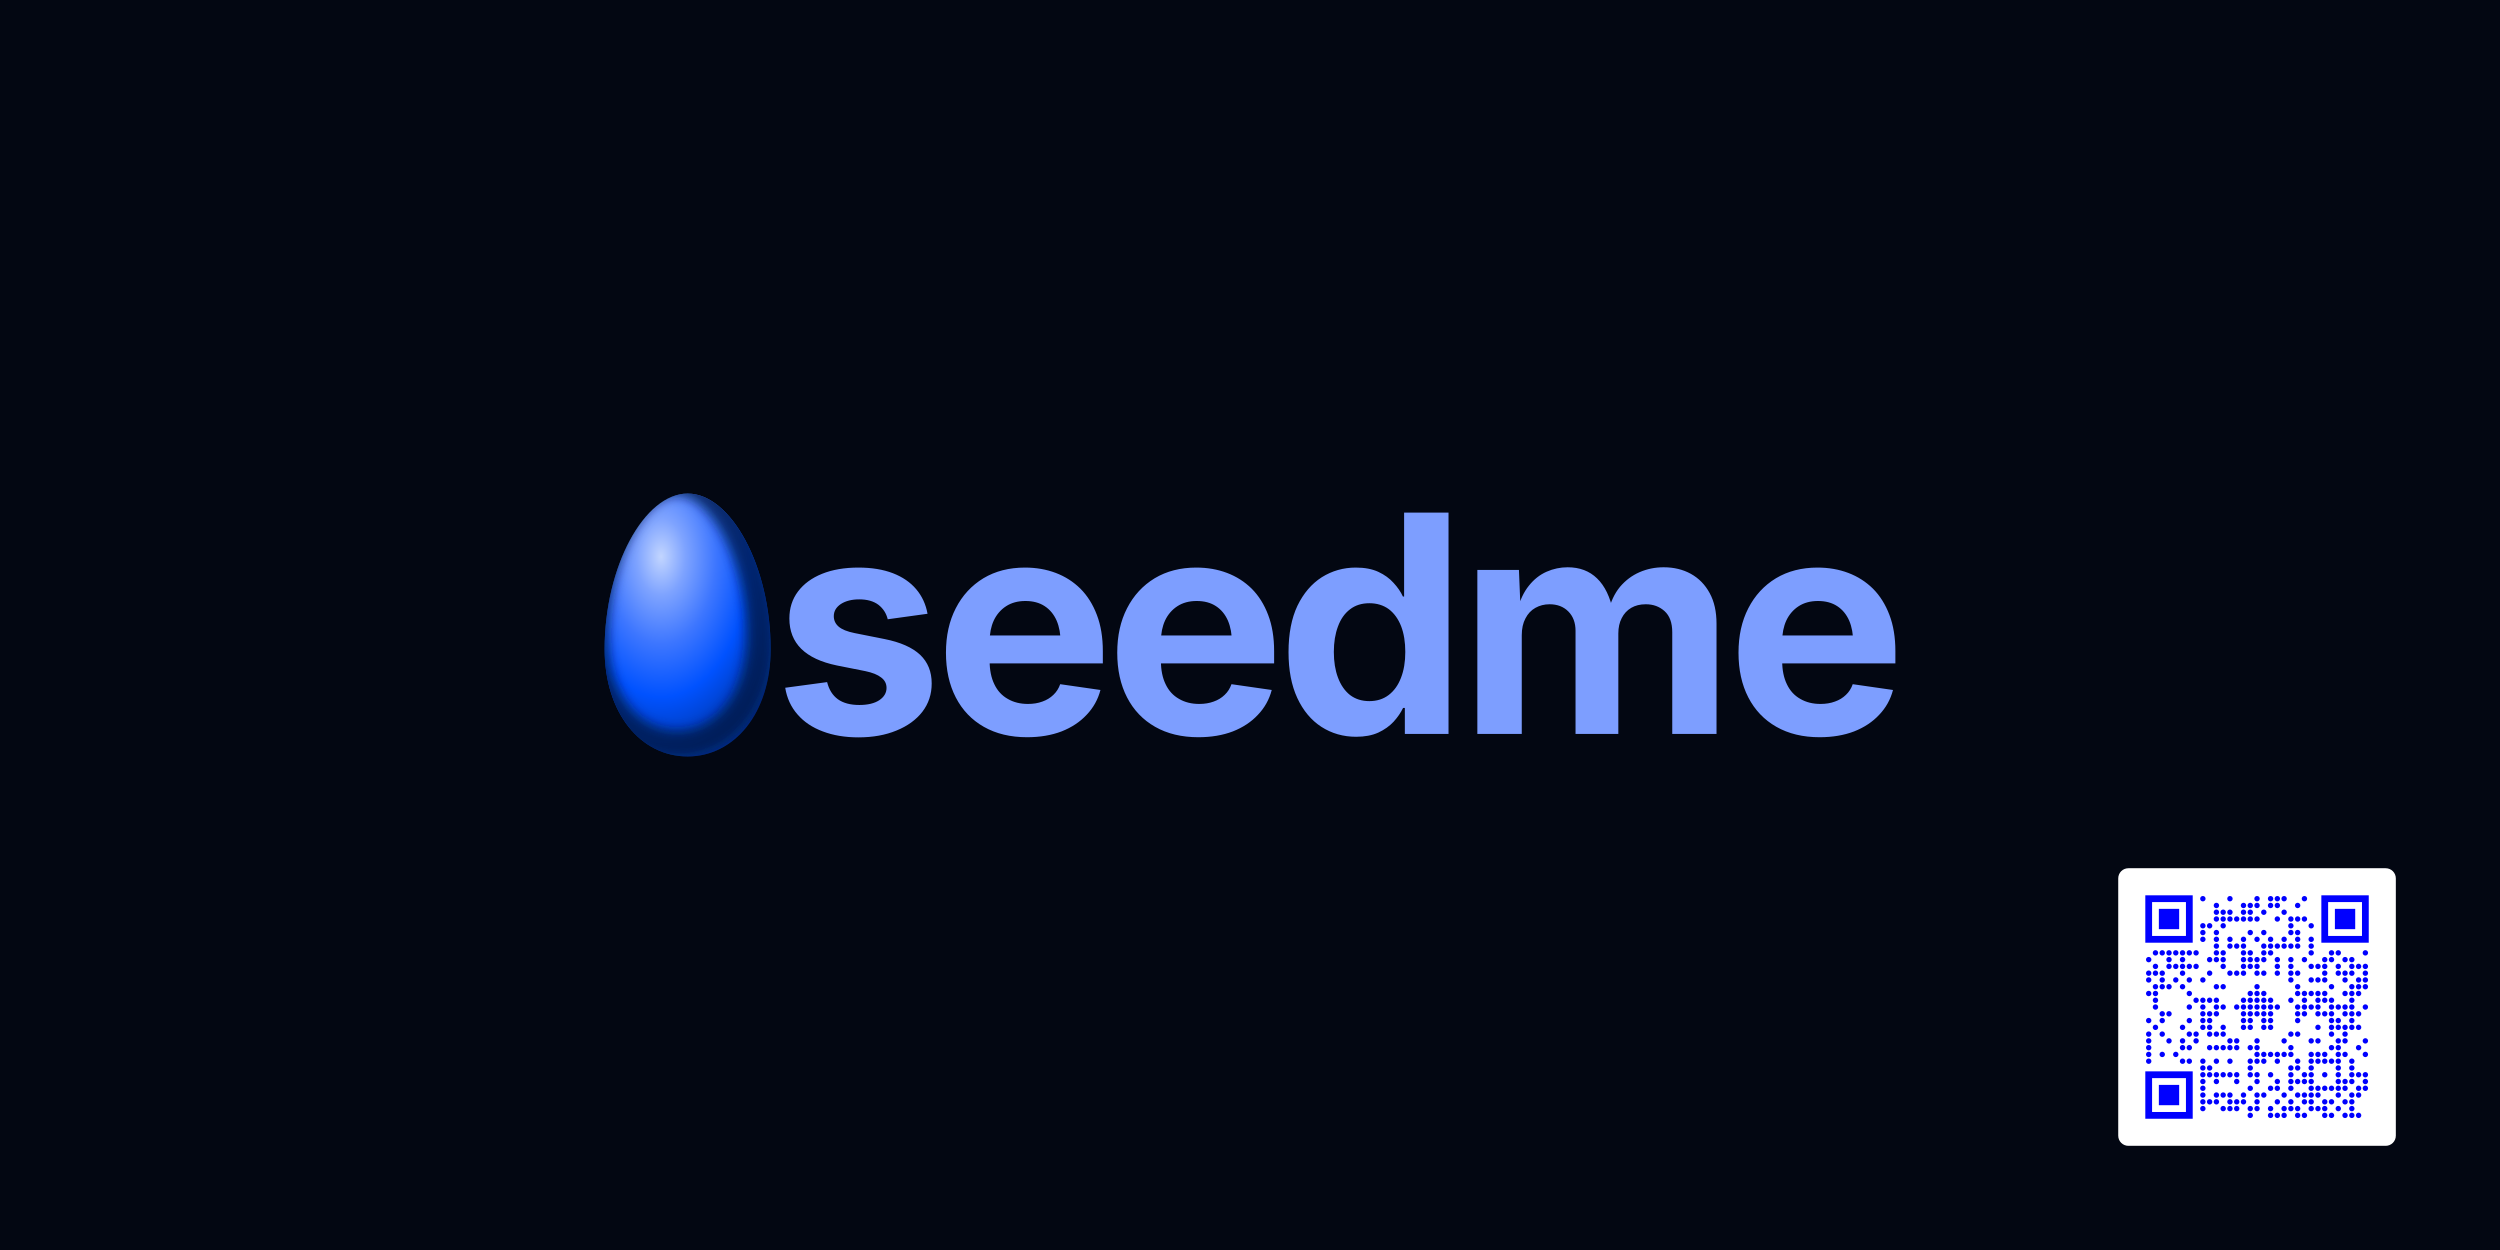
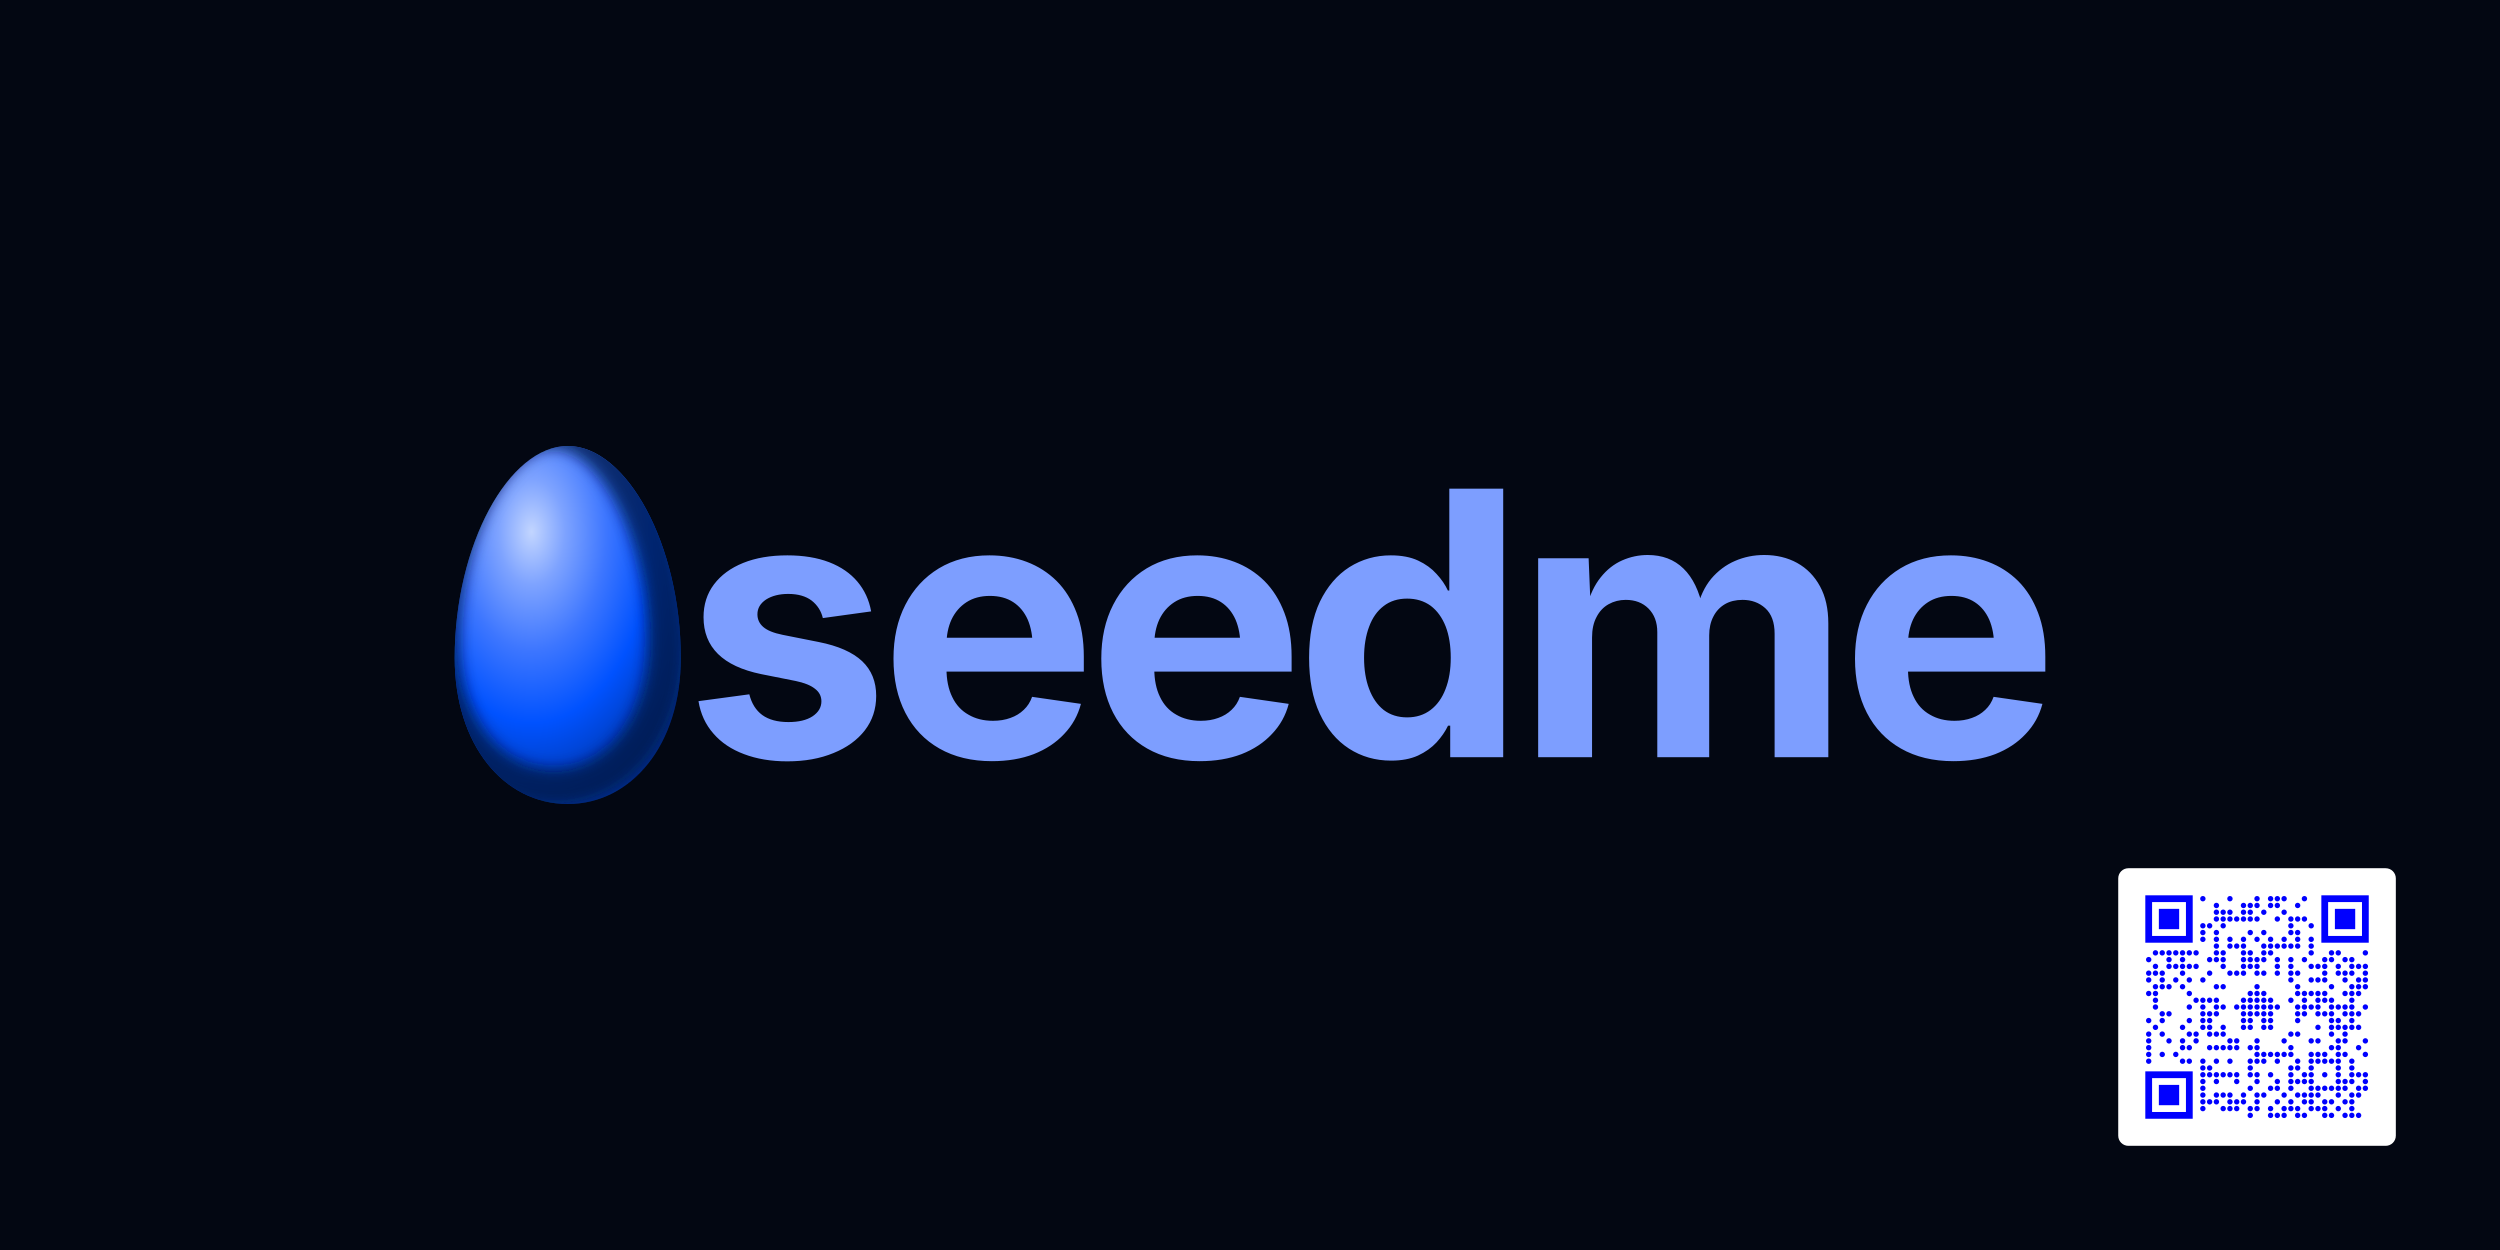
<svg xmlns="http://www.w3.org/2000/svg" viewBox="0 0 96 48" width="96in" height="48in">
  <rect x="0" y="0" width="96" height="48" fill="#030712" />
-   <svg x="20.939" y="18.534" width="10.932" height="10.932" viewBox="0 0 100 100">
+   <svg x="14.358" y="16.556" width="14.887" height="14.887" viewBox="0 0 100 100">
    <defs>
      <radialGradient id="seed-shell" cx="0.34" cy="0.24" r="0.92">
        <stop offset="0" stop-color="#c2d5ff" />
        <stop offset="0.16" stop-color="#7ea3ff" />
        <stop offset="0.36" stop-color="#3d76ff" />
        <stop offset="0.58" stop-color="#0052ff" />
        <stop offset="0.82" stop-color="#0037ad" />
        <stop offset="1" stop-color="#001e6b" />
      </radialGradient>
      <filter id="seed-blur" x="-40%" y="-40%" width="180%" height="180%">
        <feGaussianBlur stdDeviation="3" />
      </filter>
      <clipPath id="seed-clip">
        <path d="M50 3 C75 3 98 45 98 93 C98 130 77 155 50 155 C23 155 2 130 2 93 C2 45 25 3 50 3 Z" transform="translate(50 50) scale(0.6076) translate(-50 -79)" />
      </clipPath>
    </defs>
    <path d="M50 3 C75 3 98 45 98 93 C98 130 77 155 50 155 C23 155 2 130 2 93 C2 45 25 3 50 3 Z" fill="url(#seed-shell)" transform="translate(50 50) scale(0.6076) translate(-50 -79)" />
    <g clip-path="url(#seed-clip)">
      <path d="M50 3 C75 3 98 45 98 93 C98 130 77 155 50 155 C23 155 2 130 2 93 C2 45 25 3 50 3 Z" transform="translate(50 50) scale(0.6076) translate(-50 -79) translate(-6 -7)" fill="none" stroke="#00123f" stroke-width="16" opacity="0.75" filter="url(#seed-blur)" />
    </g>
  </svg>
-   <svg x="30.152" y="19.684" width="42.631" height="8.631" viewBox="0 0 7473 1513">
+   <svg x="26.822" y="18.765" width="51.718" height="10.471" viewBox="0 0 7473 1513">
    <path d="m493 1513q-135 0-240-40q-105-39-170-114q-66-75-83-180l282-38q19 76 72 115q54 39 145 39q85 0 134-32q49-33 49-83q0-43-36-70q-35-28-107-43l-191-38q-160-33-240-112q-80-79-80-204q0-105 58-182q58-77 162-119q104-42 245-42q133 0 232 38q98 38 157 108q59 70 76 165l-268 37q-14-59-62-97q-49-37-130-37q-74 0-123 31q-48 32-48 82q0 42 32 70q33 29 108 44l201 40q161 32 240 106q78 74 78 193q0 109-63 191q-63 81-174 126q-111 46-256 46zm1135-1q-168 0-291-70q-123-70-189-198q-66-128-66-301q0-171 66-299q66-129 186-202q120-72 280-72q112 0 207 36q95 36 166 106q71 71 111 177q40 105 40 243v83h-937v-188h791l-138 49q0-86-27-149q-28-63-80-97q-53-35-130-35q-76 0-130 35q-54 35-83 96q-28 61-28 140v132q0 93 32 158q31 65 90 98q58 34 136 34q54 0 97-16q43-15 74-45q31-29 46-72l271 39q-25 96-93 167q-67 72-169 112q-102 39-232 39zm1153 0q-168 0-291-70q-123-70-189-198q-66-128-66-301q0-171 66-299q66-129 186-202q120-72 280-72q112 0 207 36q95 36 166 106q71 71 111 177q40 105 40 243v83h-937v-188h791l-138 49q0-86-27-149q-28-63-80-97q-53-35-130-35q-76 0-130 35q-54 35-83 96q-28 61-28 140v132q0 93 32 158q31 65 90 98q58 34 136 34q54 0 97-16q43-15 74-45q31-29 46-72l271 39q-25 96-93 167q-67 72-169 112q-102 39-232 39zm1062-3q-130 0-234-67q-103-67-162-194q-59-127-59-309q0-185 60-312q61-126 164-192q104-65 229-65q90 0 152 29q62 29 102 74q41 44 63 92h8v-565h299v1490h-294v-175h-12q-23 48-64 93q-41 44-103 73q-62 28-149 28zm89-240q76 0 130-41q55-42 83-116q29-74 29-174q0-100-28-173q-29-74-83-115q-55-40-131-40q-77 0-130 41q-54 41-81 115q-28 74-28 172q0 99 28 173q28 75 81 117q54 41 130 41zm727 221v-1104h280l11 269h-21q26-100 77-163q51-64 119-94q68-30 142-30q121 0 198 75q78 75 109 226h-34q24-102 79-169q56-66 132-99q76-33 162-33q103 0 183 44q81 45 127 130q46 84 46 206v742h-298v-685q0-95-52-142q-51-46-126-46q-57 0-98 24q-42 25-64 69q-23 44-23 104v676h-288v-694q0-82-49-131q-48-48-126-48q-52 0-95 24q-43 24-67 71q-25 46-25 114v664zm2304 22q-168 0-291-70q-123-70-189-198q-66-128-66-301q0-171 66-299q66-129 186-202q120-72 280-72q112 0 207 36q95 36 166 106q71 71 111 177q40 105 40 243v83h-937v-188h791l-138 49q0-86-27-149q-28-63-80-97q-53-35-130-35q-76 0-130 35q-54 35-83 96q-28 61-28 140v132q0 93 32 158q31 65 90 98q58 34 136 34q54 0 97-16q43-15 74-45q31-29 46-72l271 39q-25 96-93 167q-67 72-169 112q-102 39-232 39z" fill="#7d9eff" />
  </svg>
  <svg x="81.34" y="33.34" width="10.66" height="10.66" viewBox="0 0 410 410">
    <rect width="410" height="410" rx="15" fill="#FFFFFF" />
    <g fill="#0000FF">
      <rect x="40" y="40" width="70" height="70" />
      <rect x="50" y="50" width="50" height="50" fill="#FFFFFF" />
      <rect x="60" y="60" width="30" height="30" />
      <rect x="300" y="40" width="70" height="70" />
      <rect x="310" y="50" width="50" height="50" fill="#FFFFFF" />
      <rect x="320" y="60" width="30" height="30" />
      <rect x="40" y="300" width="70" height="70" />
      <rect x="50" y="310" width="50" height="50" fill="#FFFFFF" />
      <rect x="60" y="320" width="30" height="30" />
      <circle cx="125" cy="45" r="4" />
      <circle cx="165" cy="45" r="4" />
      <circle cx="205" cy="45" r="4" />
      <circle cx="225" cy="45" r="4" />
      <circle cx="235" cy="45" r="4" />
      <circle cx="245" cy="45" r="4" />
      <circle cx="275" cy="45" r="4" />
      <circle cx="145" cy="55" r="4" />
      <circle cx="185" cy="55" r="4" />
      <circle cx="195" cy="55" r="4" />
      <circle cx="205" cy="55" r="4" />
      <circle cx="225" cy="55" r="4" />
      <circle cx="235" cy="55" r="4" />
      <circle cx="265" cy="55" r="4" />
      <circle cx="145" cy="65" r="4" />
      <circle cx="155" cy="65" r="4" />
      <circle cx="165" cy="65" r="4" />
      <circle cx="185" cy="65" r="4" />
      <circle cx="195" cy="65" r="4" />
      <circle cx="215" cy="65" r="4" />
      <circle cx="245" cy="65" r="4" />
      <circle cx="145" cy="75" r="4" />
      <circle cx="155" cy="75" r="4" />
      <circle cx="165" cy="75" r="4" />
      <circle cx="175" cy="75" r="4" />
      <circle cx="185" cy="75" r="4" />
      <circle cx="195" cy="75" r="4" />
      <circle cx="205" cy="75" r="4" />
      <circle cx="235" cy="75" r="4" />
      <circle cx="255" cy="75" r="4" />
      <circle cx="265" cy="75" r="4" />
      <circle cx="275" cy="75" r="4" />
      <circle cx="125" cy="85" r="4" />
      <circle cx="135" cy="85" r="4" />
      <circle cx="155" cy="85" r="4" />
      <circle cx="255" cy="85" r="4" />
      <circle cx="285" cy="85" r="4" />
      <circle cx="125" cy="95" r="4" />
      <circle cx="145" cy="95" r="4" />
      <circle cx="195" cy="95" r="4" />
      <circle cx="215" cy="95" r="4" />
      <circle cx="255" cy="95" r="4" />
      <circle cx="265" cy="95" r="4" />
      <circle cx="125" cy="105" r="4" />
      <circle cx="145" cy="105" r="4" />
      <circle cx="165" cy="105" r="4" />
      <circle cx="185" cy="105" r="4" />
      <circle cx="205" cy="105" r="4" />
      <circle cx="225" cy="105" r="4" />
      <circle cx="245" cy="105" r="4" />
      <circle cx="265" cy="105" r="4" />
      <circle cx="285" cy="105" r="4" />
      <circle cx="145" cy="115" r="4" />
      <circle cx="165" cy="115" r="4" />
      <circle cx="175" cy="115" r="4" />
      <circle cx="185" cy="115" r="4" />
      <circle cx="215" cy="115" r="4" />
      <circle cx="225" cy="115" r="4" />
      <circle cx="235" cy="115" r="4" />
      <circle cx="245" cy="115" r="4" />
      <circle cx="255" cy="115" r="4" />
      <circle cx="265" cy="115" r="4" />
      <circle cx="285" cy="115" r="4" />
      <circle cx="55" cy="125" r="4" />
      <circle cx="65" cy="125" r="4" />
      <circle cx="75" cy="125" r="4" />
      <circle cx="85" cy="125" r="4" />
      <circle cx="95" cy="125" r="4" />
      <circle cx="105" cy="125" r="4" />
      <circle cx="115" cy="125" r="4" />
      <circle cx="145" cy="125" r="4" />
      <circle cx="155" cy="125" r="4" />
      <circle cx="185" cy="125" r="4" />
      <circle cx="195" cy="125" r="4" />
      <circle cx="215" cy="125" r="4" />
      <circle cx="225" cy="125" r="4" />
      <circle cx="285" cy="125" r="4" />
      <circle cx="315" cy="125" r="4" />
      <circle cx="325" cy="125" r="4" />
      <circle cx="365" cy="125" r="4" />
      <circle cx="45" cy="135" r="4" />
      <circle cx="75" cy="135" r="4" />
      <circle cx="95" cy="135" r="4" />
      <circle cx="135" cy="135" r="4" />
      <circle cx="145" cy="135" r="4" />
      <circle cx="155" cy="135" r="4" />
      <circle cx="185" cy="135" r="4" />
      <circle cx="195" cy="135" r="4" />
      <circle cx="205" cy="135" r="4" />
      <circle cx="215" cy="135" r="4" />
      <circle cx="235" cy="135" r="4" />
      <circle cx="255" cy="135" r="4" />
      <circle cx="275" cy="135" r="4" />
      <circle cx="305" cy="135" r="4" />
      <circle cx="315" cy="135" r="4" />
      <circle cx="335" cy="135" r="4" />
      <circle cx="345" cy="135" r="4" />
      <circle cx="55" cy="145" r="4" />
      <circle cx="75" cy="145" r="4" />
      <circle cx="85" cy="145" r="4" />
      <circle cx="95" cy="145" r="4" />
      <circle cx="105" cy="145" r="4" />
      <circle cx="115" cy="145" r="4" />
      <circle cx="155" cy="145" r="4" />
      <circle cx="185" cy="145" r="4" />
      <circle cx="195" cy="145" r="4" />
      <circle cx="205" cy="145" r="4" />
      <circle cx="235" cy="145" r="4" />
      <circle cx="255" cy="145" r="4" />
      <circle cx="285" cy="145" r="4" />
      <circle cx="295" cy="145" r="4" />
      <circle cx="305" cy="145" r="4" />
      <circle cx="325" cy="145" r="4" />
      <circle cx="345" cy="145" r="4" />
      <circle cx="355" cy="145" r="4" />
      <circle cx="365" cy="145" r="4" />
      <circle cx="45" cy="155" r="4" />
      <circle cx="55" cy="155" r="4" />
      <circle cx="65" cy="155" r="4" />
      <circle cx="95" cy="155" r="4" />
      <circle cx="135" cy="155" r="4" />
      <circle cx="165" cy="155" r="4" />
      <circle cx="175" cy="155" r="4" />
      <circle cx="185" cy="155" r="4" />
      <circle cx="205" cy="155" r="4" />
      <circle cx="215" cy="155" r="4" />
      <circle cx="235" cy="155" r="4" />
      <circle cx="255" cy="155" r="4" />
      <circle cx="265" cy="155" r="4" />
      <circle cx="305" cy="155" r="4" />
      <circle cx="325" cy="155" r="4" />
      <circle cx="335" cy="155" r="4" />
      <circle cx="345" cy="155" r="4" />
      <circle cx="365" cy="155" r="4" />
      <circle cx="45" cy="165" r="4" />
      <circle cx="65" cy="165" r="4" />
      <circle cx="85" cy="165" r="4" />
      <circle cx="105" cy="165" r="4" />
      <circle cx="125" cy="165" r="4" />
      <circle cx="255" cy="165" r="4" />
      <circle cx="285" cy="165" r="4" />
      <circle cx="295" cy="165" r="4" />
      <circle cx="305" cy="165" r="4" />
      <circle cx="335" cy="165" r="4" />
      <circle cx="355" cy="165" r="4" />
      <circle cx="365" cy="165" r="4" />
      <circle cx="55" cy="175" r="4" />
      <circle cx="65" cy="175" r="4" />
      <circle cx="75" cy="175" r="4" />
      <circle cx="95" cy="175" r="4" />
      <circle cx="145" cy="175" r="4" />
      <circle cx="155" cy="175" r="4" />
      <circle cx="205" cy="175" r="4" />
      <circle cx="265" cy="175" r="4" />
      <circle cx="315" cy="175" r="4" />
      <circle cx="345" cy="175" r="4" />
      <circle cx="355" cy="175" r="4" />
      <circle cx="365" cy="175" r="4" />
      <circle cx="45" cy="185" r="4" />
      <circle cx="55" cy="185" r="4" />
      <circle cx="105" cy="185" r="4" />
      <circle cx="195" cy="185" r="4" />
      <circle cx="205" cy="185" r="4" />
      <circle cx="215" cy="185" r="4" />
      <circle cx="265" cy="185" r="4" />
      <circle cx="275" cy="185" r="4" />
      <circle cx="285" cy="185" r="4" />
      <circle cx="295" cy="185" r="4" />
      <circle cx="305" cy="185" r="4" />
      <circle cx="335" cy="185" r="4" />
      <circle cx="345" cy="185" r="4" />
      <circle cx="355" cy="185" r="4" />
      <circle cx="55" cy="195" r="4" />
      <circle cx="115" cy="195" r="4" />
      <circle cx="125" cy="195" r="4" />
      <circle cx="135" cy="195" r="4" />
      <circle cx="145" cy="195" r="4" />
      <circle cx="185" cy="195" r="4" />
      <circle cx="195" cy="195" r="4" />
      <circle cx="205" cy="195" r="4" />
      <circle cx="215" cy="195" r="4" />
      <circle cx="225" cy="195" r="4" />
      <circle cx="255" cy="195" r="4" />
      <circle cx="275" cy="195" r="4" />
      <circle cx="295" cy="195" r="4" />
      <circle cx="305" cy="195" r="4" />
      <circle cx="315" cy="195" r="4" />
      <circle cx="345" cy="195" r="4" />
      <circle cx="55" cy="205" r="4" />
      <circle cx="105" cy="205" r="4" />
      <circle cx="125" cy="205" r="4" />
      <circle cx="145" cy="205" r="4" />
      <circle cx="155" cy="205" r="4" />
      <circle cx="175" cy="205" r="4" />
      <circle cx="185" cy="205" r="4" />
      <circle cx="195" cy="205" r="4" />
      <circle cx="205" cy="205" r="4" />
      <circle cx="215" cy="205" r="4" />
      <circle cx="225" cy="205" r="4" />
      <circle cx="235" cy="205" r="4" />
      <circle cx="265" cy="205" r="4" />
      <circle cx="275" cy="205" r="4" />
      <circle cx="285" cy="205" r="4" />
      <circle cx="295" cy="205" r="4" />
      <circle cx="315" cy="205" r="4" />
      <circle cx="325" cy="205" r="4" />
      <circle cx="335" cy="205" r="4" />
      <circle cx="345" cy="205" r="4" />
      <circle cx="365" cy="205" r="4" />
      <circle cx="65" cy="215" r="4" />
      <circle cx="75" cy="215" r="4" />
      <circle cx="125" cy="215" r="4" />
      <circle cx="135" cy="215" r="4" />
      <circle cx="145" cy="215" r="4" />
      <circle cx="185" cy="215" r="4" />
      <circle cx="195" cy="215" r="4" />
      <circle cx="205" cy="215" r="4" />
      <circle cx="215" cy="215" r="4" />
      <circle cx="225" cy="215" r="4" />
      <circle cx="265" cy="215" r="4" />
      <circle cx="275" cy="215" r="4" />
      <circle cx="295" cy="215" r="4" />
      <circle cx="305" cy="215" r="4" />
      <circle cx="315" cy="215" r="4" />
      <circle cx="335" cy="215" r="4" />
      <circle cx="345" cy="215" r="4" />
      <circle cx="355" cy="215" r="4" />
      <circle cx="45" cy="225" r="4" />
      <circle cx="65" cy="225" r="4" />
      <circle cx="105" cy="225" r="4" />
      <circle cx="125" cy="225" r="4" />
      <circle cx="135" cy="225" r="4" />
      <circle cx="185" cy="225" r="4" />
      <circle cx="195" cy="225" r="4" />
      <circle cx="215" cy="225" r="4" />
      <circle cx="225" cy="225" r="4" />
      <circle cx="265" cy="225" r="4" />
      <circle cx="315" cy="225" r="4" />
      <circle cx="325" cy="225" r="4" />
      <circle cx="345" cy="225" r="4" />
      <circle cx="55" cy="235" r="4" />
      <circle cx="95" cy="235" r="4" />
      <circle cx="125" cy="235" r="4" />
      <circle cx="135" cy="235" r="4" />
      <circle cx="155" cy="235" r="4" />
      <circle cx="185" cy="235" r="4" />
      <circle cx="195" cy="235" r="4" />
      <circle cx="215" cy="235" r="4" />
      <circle cx="225" cy="235" r="4" />
      <circle cx="295" cy="235" r="4" />
      <circle cx="315" cy="235" r="4" />
      <circle cx="325" cy="235" r="4" />
      <circle cx="335" cy="235" r="4" />
      <circle cx="345" cy="235" r="4" />
      <circle cx="355" cy="235" r="4" />
      <circle cx="45" cy="245" r="4" />
      <circle cx="65" cy="245" r="4" />
      <circle cx="105" cy="245" r="4" />
      <circle cx="115" cy="245" r="4" />
      <circle cx="135" cy="245" r="4" />
      <circle cx="145" cy="245" r="4" />
      <circle cx="155" cy="245" r="4" />
      <circle cx="255" cy="245" r="4" />
      <circle cx="265" cy="245" r="4" />
      <circle cx="315" cy="245" r="4" />
      <circle cx="335" cy="245" r="4" />
      <circle cx="45" cy="255" r="4" />
      <circle cx="75" cy="255" r="4" />
      <circle cx="95" cy="255" r="4" />
      <circle cx="115" cy="255" r="4" />
      <circle cx="165" cy="255" r="4" />
      <circle cx="175" cy="255" r="4" />
      <circle cx="205" cy="255" r="4" />
      <circle cx="245" cy="255" r="4" />
      <circle cx="285" cy="255" r="4" />
      <circle cx="295" cy="255" r="4" />
      <circle cx="325" cy="255" r="4" />
      <circle cx="335" cy="255" r="4" />
      <circle cx="365" cy="255" r="4" />
      <circle cx="45" cy="265" r="4" />
      <circle cx="95" cy="265" r="4" />
      <circle cx="105" cy="265" r="4" />
      <circle cx="135" cy="265" r="4" />
      <circle cx="145" cy="265" r="4" />
      <circle cx="155" cy="265" r="4" />
      <circle cx="165" cy="265" r="4" />
      <circle cx="175" cy="265" r="4" />
      <circle cx="195" cy="265" r="4" />
      <circle cx="205" cy="265" r="4" />
      <circle cx="255" cy="265" r="4" />
      <circle cx="315" cy="265" r="4" />
      <circle cx="325" cy="265" r="4" />
      <circle cx="355" cy="265" r="4" />
      <circle cx="45" cy="275" r="4" />
      <circle cx="65" cy="275" r="4" />
      <circle cx="85" cy="275" r="4" />
      <circle cx="205" cy="275" r="4" />
      <circle cx="215" cy="275" r="4" />
      <circle cx="225" cy="275" r="4" />
      <circle cx="235" cy="275" r="4" />
      <circle cx="245" cy="275" r="4" />
      <circle cx="255" cy="275" r="4" />
      <circle cx="285" cy="275" r="4" />
      <circle cx="295" cy="275" r="4" />
      <circle cx="305" cy="275" r="4" />
      <circle cx="325" cy="275" r="4" />
      <circle cx="335" cy="275" r="4" />
      <circle cx="365" cy="275" r="4" />
      <circle cx="45" cy="285" r="4" />
      <circle cx="95" cy="285" r="4" />
      <circle cx="105" cy="285" r="4" />
      <circle cx="125" cy="285" r="4" />
      <circle cx="145" cy="285" r="4" />
      <circle cx="165" cy="285" r="4" />
      <circle cx="195" cy="285" r="4" />
      <circle cx="205" cy="285" r="4" />
      <circle cx="215" cy="285" r="4" />
      <circle cx="235" cy="285" r="4" />
      <circle cx="265" cy="285" r="4" />
      <circle cx="285" cy="285" r="4" />
      <circle cx="295" cy="285" r="4" />
      <circle cx="305" cy="285" r="4" />
      <circle cx="315" cy="285" r="4" />
      <circle cx="325" cy="285" r="4" />
      <circle cx="345" cy="285" r="4" />
      <circle cx="125" cy="295" r="4" />
      <circle cx="135" cy="295" r="4" />
      <circle cx="195" cy="295" r="4" />
      <circle cx="255" cy="295" r="4" />
      <circle cx="265" cy="295" r="4" />
      <circle cx="285" cy="295" r="4" />
      <circle cx="325" cy="295" r="4" />
      <circle cx="345" cy="295" r="4" />
      <circle cx="125" cy="305" r="4" />
      <circle cx="135" cy="305" r="4" />
      <circle cx="145" cy="305" r="4" />
      <circle cx="155" cy="305" r="4" />
      <circle cx="165" cy="305" r="4" />
      <circle cx="175" cy="305" r="4" />
      <circle cx="195" cy="305" r="4" />
      <circle cx="205" cy="305" r="4" />
      <circle cx="225" cy="305" r="4" />
      <circle cx="255" cy="305" r="4" />
      <circle cx="275" cy="305" r="4" />
      <circle cx="285" cy="305" r="4" />
      <circle cx="305" cy="305" r="4" />
      <circle cx="325" cy="305" r="4" />
      <circle cx="345" cy="305" r="4" />
      <circle cx="355" cy="305" r="4" />
      <circle cx="365" cy="305" r="4" />
      <circle cx="125" cy="315" r="4" />
      <circle cx="145" cy="315" r="4" />
      <circle cx="175" cy="315" r="4" />
      <circle cx="205" cy="315" r="4" />
      <circle cx="235" cy="315" r="4" />
      <circle cx="255" cy="315" r="4" />
      <circle cx="265" cy="315" r="4" />
      <circle cx="275" cy="315" r="4" />
      <circle cx="285" cy="315" r="4" />
      <circle cx="325" cy="315" r="4" />
      <circle cx="335" cy="315" r="4" />
      <circle cx="345" cy="315" r="4" />
      <circle cx="365" cy="315" r="4" />
      <circle cx="125" cy="325" r="4" />
      <circle cx="195" cy="325" r="4" />
      <circle cx="225" cy="325" r="4" />
      <circle cx="235" cy="325" r="4" />
      <circle cx="255" cy="325" r="4" />
      <circle cx="285" cy="325" r="4" />
      <circle cx="295" cy="325" r="4" />
      <circle cx="305" cy="325" r="4" />
      <circle cx="315" cy="325" r="4" />
      <circle cx="325" cy="325" r="4" />
      <circle cx="335" cy="325" r="4" />
      <circle cx="355" cy="325" r="4" />
      <circle cx="365" cy="325" r="4" />
      <circle cx="125" cy="335" r="4" />
      <circle cx="145" cy="335" r="4" />
      <circle cx="155" cy="335" r="4" />
      <circle cx="165" cy="335" r="4" />
      <circle cx="185" cy="335" r="4" />
      <circle cx="205" cy="335" r="4" />
      <circle cx="215" cy="335" r="4" />
      <circle cx="245" cy="335" r="4" />
      <circle cx="265" cy="335" r="4" />
      <circle cx="275" cy="335" r="4" />
      <circle cx="285" cy="335" r="4" />
      <circle cx="295" cy="335" r="4" />
      <circle cx="325" cy="335" r="4" />
      <circle cx="345" cy="335" r="4" />
      <circle cx="355" cy="335" r="4" />
      <circle cx="125" cy="345" r="4" />
      <circle cx="135" cy="345" r="4" />
      <circle cx="145" cy="345" r="4" />
      <circle cx="165" cy="345" r="4" />
      <circle cx="175" cy="345" r="4" />
      <circle cx="185" cy="345" r="4" />
      <circle cx="205" cy="345" r="4" />
      <circle cx="235" cy="345" r="4" />
      <circle cx="255" cy="345" r="4" />
      <circle cx="275" cy="345" r="4" />
      <circle cx="285" cy="345" r="4" />
      <circle cx="305" cy="345" r="4" />
      <circle cx="315" cy="345" r="4" />
      <circle cx="335" cy="345" r="4" />
      <circle cx="345" cy="345" r="4" />
      <circle cx="125" cy="355" r="4" />
      <circle cx="155" cy="355" r="4" />
      <circle cx="165" cy="355" r="4" />
      <circle cx="175" cy="355" r="4" />
      <circle cx="195" cy="355" r="4" />
      <circle cx="205" cy="355" r="4" />
      <circle cx="225" cy="355" r="4" />
      <circle cx="245" cy="355" r="4" />
      <circle cx="255" cy="355" r="4" />
      <circle cx="265" cy="355" r="4" />
      <circle cx="285" cy="355" r="4" />
      <circle cx="295" cy="355" r="4" />
      <circle cx="305" cy="355" r="4" />
      <circle cx="325" cy="355" r="4" />
      <circle cx="345" cy="355" r="4" />
      <circle cx="195" cy="365" r="4" />
      <circle cx="225" cy="365" r="4" />
      <circle cx="235" cy="365" r="4" />
      <circle cx="245" cy="365" r="4" />
      <circle cx="265" cy="365" r="4" />
      <circle cx="275" cy="365" r="4" />
      <circle cx="305" cy="365" r="4" />
      <circle cx="315" cy="365" r="4" />
      <circle cx="335" cy="365" r="4" />
      <circle cx="345" cy="365" r="4" />
      <circle cx="355" cy="365" r="4" />
    </g>
  </svg>
</svg>
